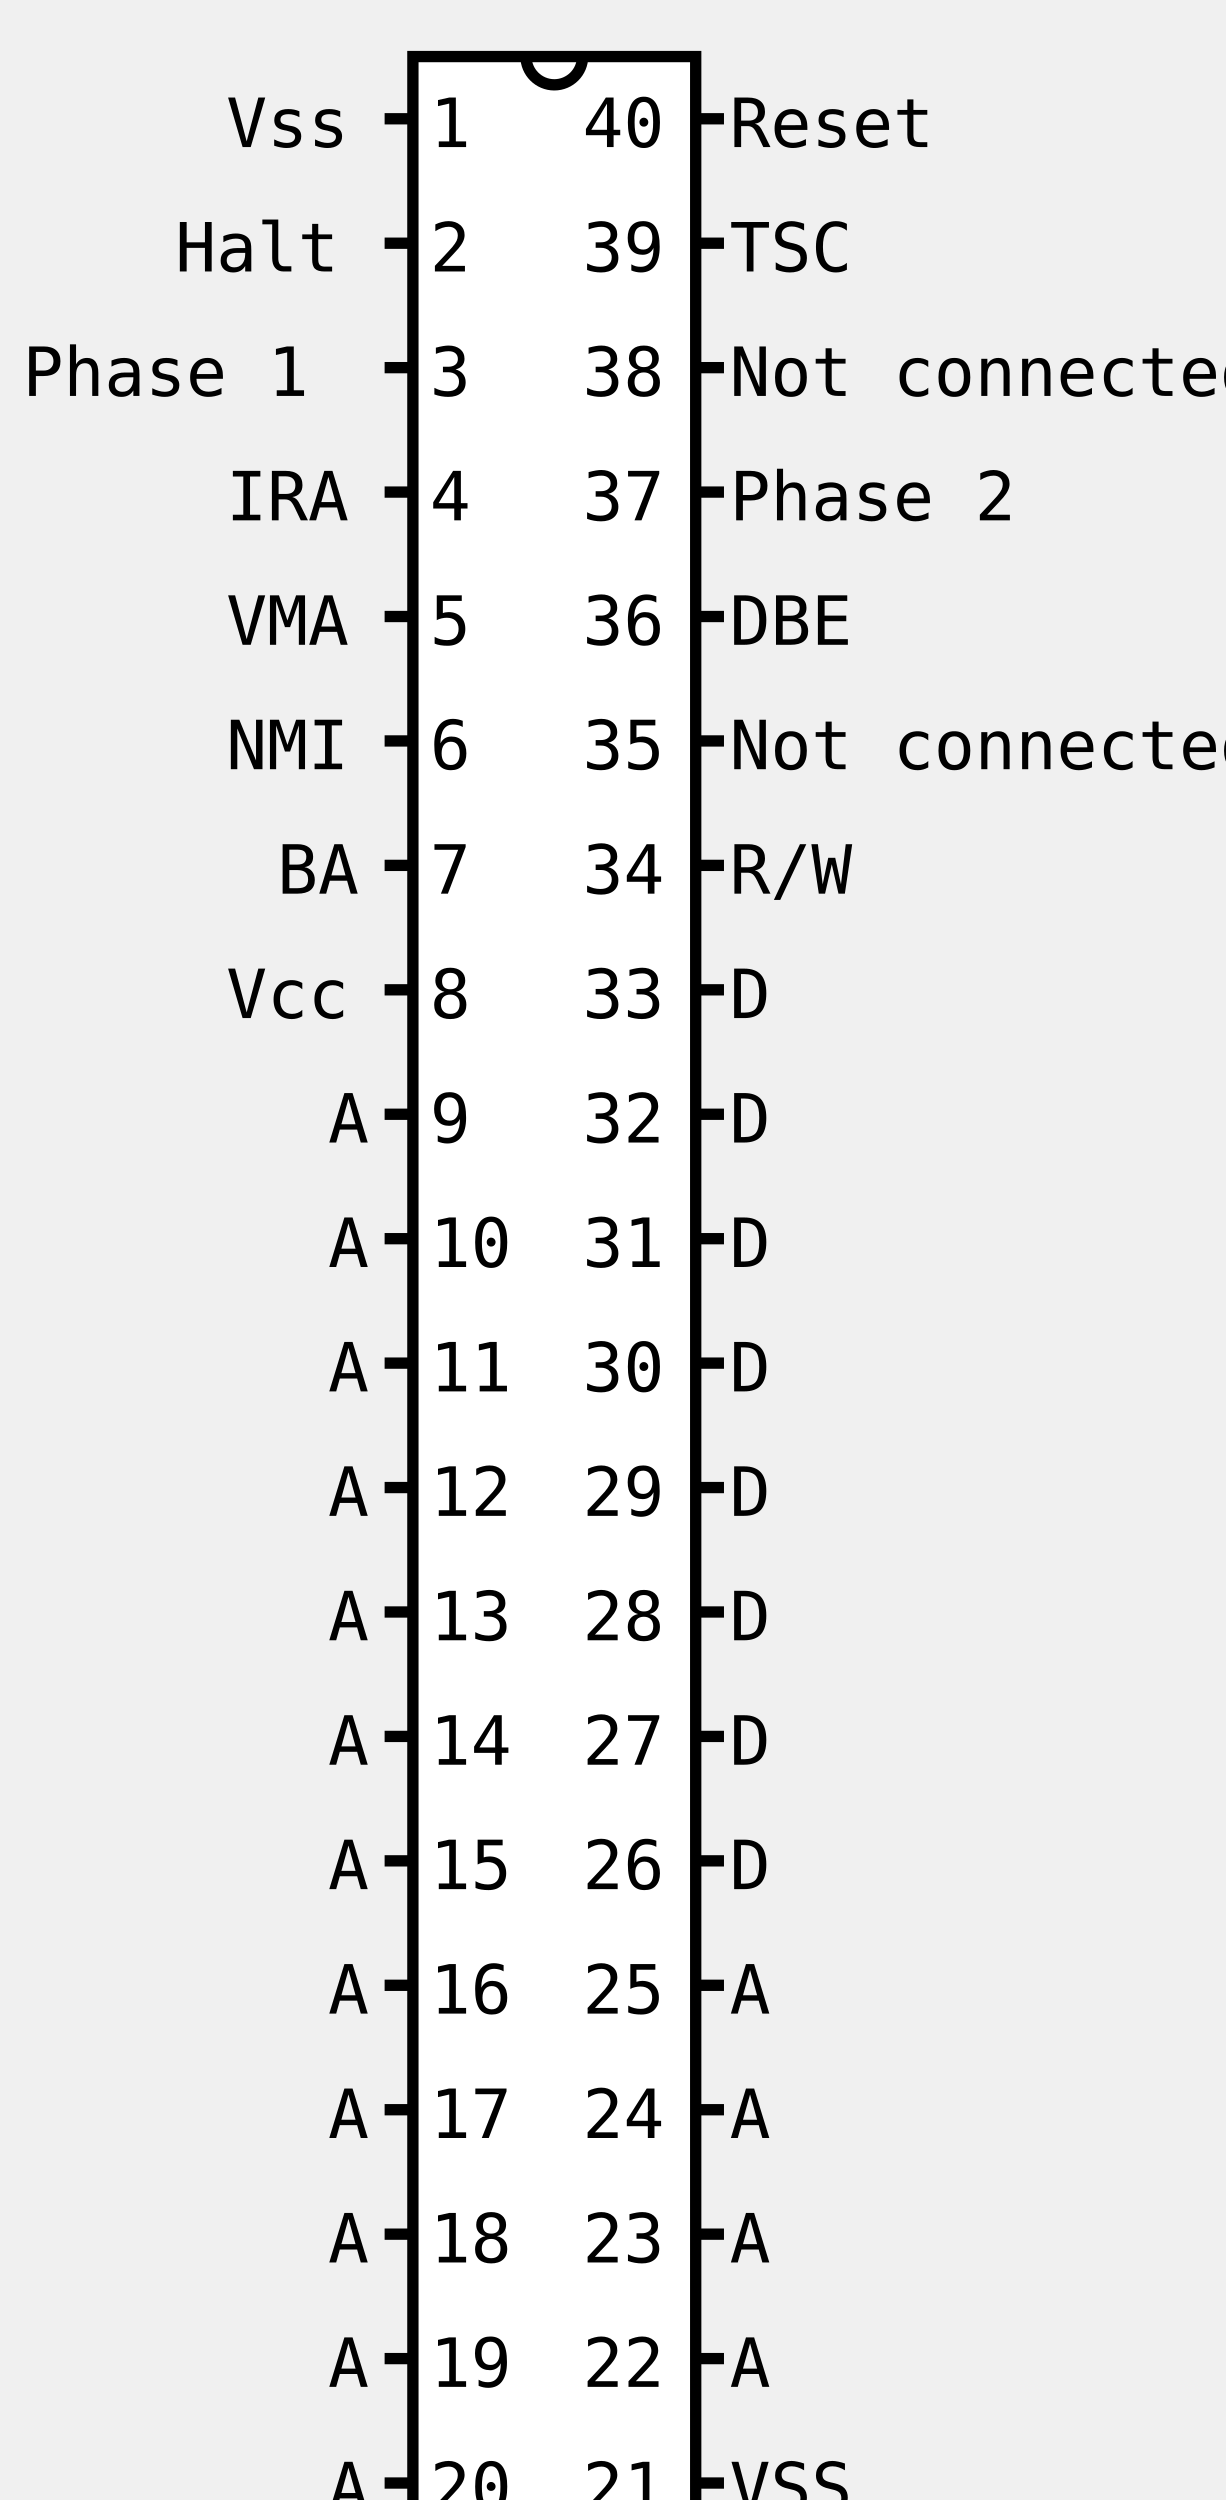
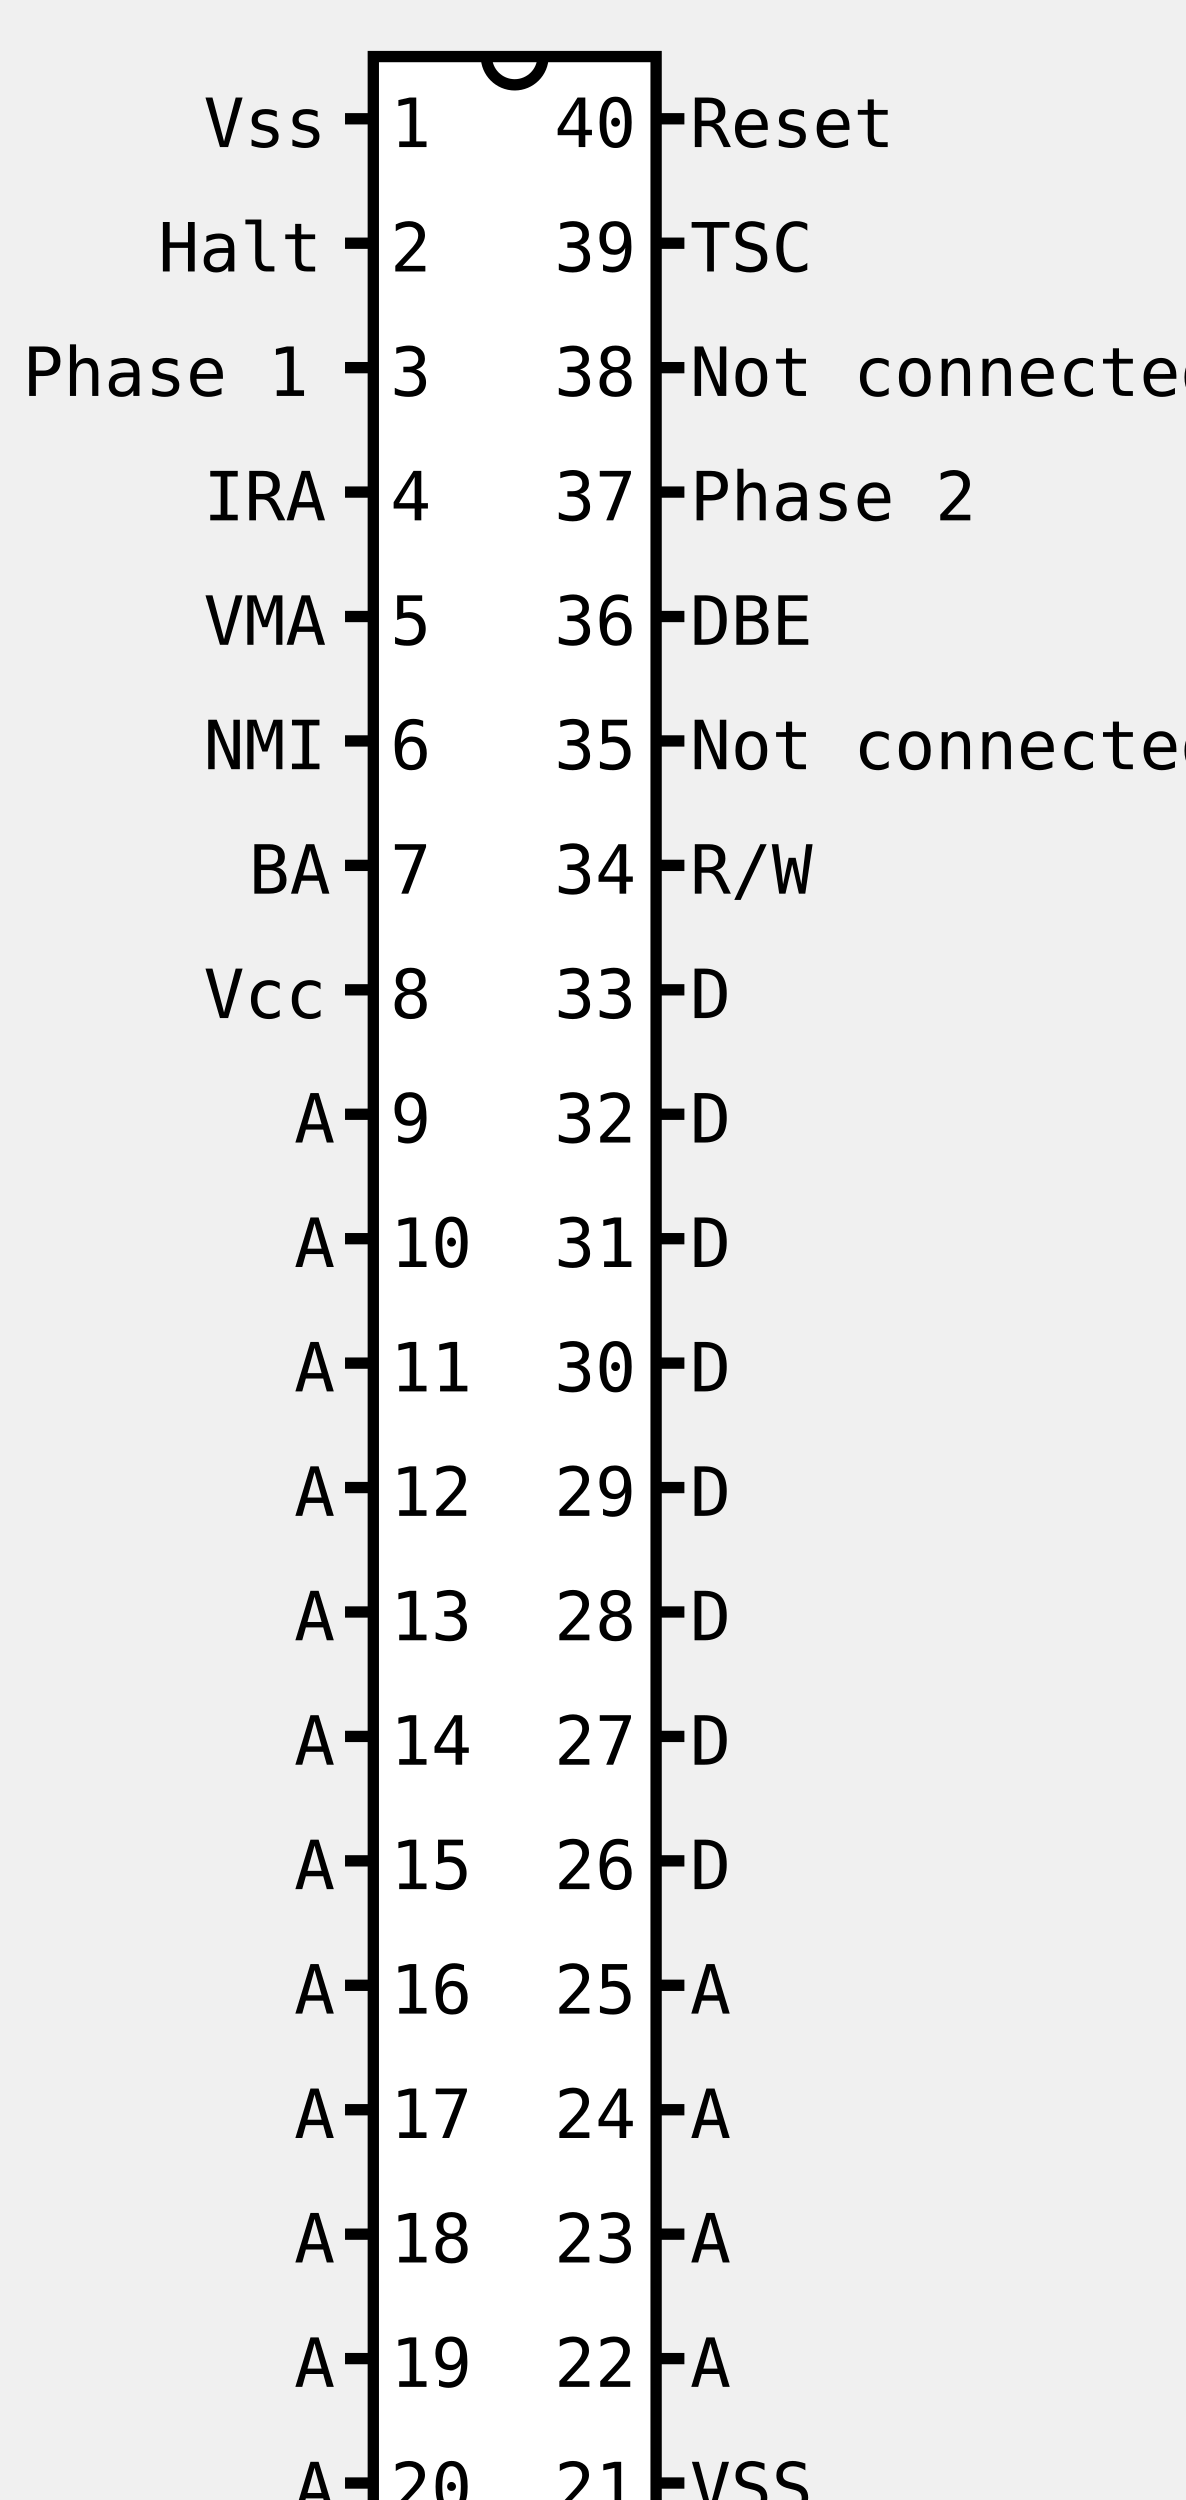
<svg xmlns="http://www.w3.org/2000/svg" version="1.1">
-   <rect x="73" y="10" width="50" height="440" fill="white" stroke-width="2" stroke="black" />
-   <path d="M93 10   A 5 5 0 0 0 103 10" stroke="black" fill="black" fill-opacity="0" stroke-width="2" />
-   <line x1="123" y1="21" x2="128" y2="21" stroke="black" stroke-width="2" />
-   <text x="103" y="26" font-family="monospace" fill="black">40</text>
-   <text x="129" y="26" transform="rotate(0 129 26)" font-family="monospace" fill="black">Reset</text>
-   <line x1="123" y1="43" x2="128" y2="43" stroke="black" stroke-width="2" />
-   <text x="103" y="48" font-family="monospace" fill="black">39</text>
-   <text x="129" y="48" transform="rotate(0 129 48)" font-family="monospace" fill="black">TSC</text>
-   <line x1="123" y1="65" x2="128" y2="65" stroke="black" stroke-width="2" />
-   <text x="103" y="70" font-family="monospace" fill="black">38</text>
-   <text x="129" y="70" transform="rotate(0 129 70)" font-family="monospace" fill="black">Not connected</text>
-   <line x1="123" y1="87" x2="128" y2="87" stroke="black" stroke-width="2" />
-   <text x="103" y="92" font-family="monospace" fill="black">37</text>
-   <text x="129" y="92" transform="rotate(0 129 92)" font-family="monospace" fill="black">Phase 2</text>
-   <line x1="123" y1="109" x2="128" y2="109" stroke="black" stroke-width="2" />
-   <text x="103" y="114" font-family="monospace" fill="black">36</text>
-   <text x="129" y="114" transform="rotate(0 129 114)" font-family="monospace" fill="black">DBE</text>
-   <line x1="123" y1="131" x2="128" y2="131" stroke="black" stroke-width="2" />
-   <text x="103" y="136" font-family="monospace" fill="black">35</text>
-   <text x="129" y="136" transform="rotate(0 129 136)" font-family="monospace" fill="black">Not connected</text>
-   <line x1="123" y1="153" x2="128" y2="153" stroke="black" stroke-width="2" />
-   <text x="103" y="158" font-family="monospace" fill="black">34</text>
-   <text x="129" y="158" transform="rotate(0 129 158)" font-family="monospace" fill="black">R/W</text>
-   <line x1="123" y1="175" x2="128" y2="175" stroke="black" stroke-width="2" />
-   <text x="103" y="180" font-family="monospace" fill="black">33</text>
-   <text x="129" y="180" transform="rotate(0 129 180)" font-family="monospace" fill="black">D</text>
-   <line x1="123" y1="197" x2="128" y2="197" stroke="black" stroke-width="2" />
-   <text x="103" y="202" font-family="monospace" fill="black">32</text>
-   <text x="129" y="202" transform="rotate(0 129 202)" font-family="monospace" fill="black">D</text>
-   <line x1="123" y1="219" x2="128" y2="219" stroke="black" stroke-width="2" />
-   <text x="103" y="224" font-family="monospace" fill="black">31</text>
-   <text x="129" y="224" transform="rotate(0 129 224)" font-family="monospace" fill="black">D</text>
-   <line x1="123" y1="241" x2="128" y2="241" stroke="black" stroke-width="2" />
-   <text x="103" y="246" font-family="monospace" fill="black">30</text>
-   <text x="129" y="246" transform="rotate(0 129 246)" font-family="monospace" fill="black">D</text>
-   <line x1="123" y1="263" x2="128" y2="263" stroke="black" stroke-width="2" />
-   <text x="103" y="268" font-family="monospace" fill="black">29</text>
-   <text x="129" y="268" transform="rotate(0 129 268)" font-family="monospace" fill="black">D</text>
-   <line x1="123" y1="285" x2="128" y2="285" stroke="black" stroke-width="2" />
-   <text x="103" y="290" font-family="monospace" fill="black">28</text>
-   <text x="129" y="290" transform="rotate(0 129 290)" font-family="monospace" fill="black">D</text>
-   <line x1="123" y1="307" x2="128" y2="307" stroke="black" stroke-width="2" />
-   <text x="103" y="312" font-family="monospace" fill="black">27</text>
-   <text x="129" y="312" transform="rotate(0 129 312)" font-family="monospace" fill="black">D</text>
-   <line x1="123" y1="329" x2="128" y2="329" stroke="black" stroke-width="2" />
-   <text x="103" y="334" font-family="monospace" fill="black">26</text>
-   <text x="129" y="334" transform="rotate(0 129 334)" font-family="monospace" fill="black">D</text>
-   <line x1="123" y1="351" x2="128" y2="351" stroke="black" stroke-width="2" />
-   <text x="103" y="356" font-family="monospace" fill="black">25</text>
-   <text x="129" y="356" transform="rotate(0 129 356)" font-family="monospace" fill="black">A</text>
-   <line x1="123" y1="373" x2="128" y2="373" stroke="black" stroke-width="2" />
-   <text x="103" y="378" font-family="monospace" fill="black">24</text>
-   <text x="129" y="378" transform="rotate(0 129 378)" font-family="monospace" fill="black">A</text>
-   <line x1="123" y1="395" x2="128" y2="395" stroke="black" stroke-width="2" />
-   <text x="103" y="400" font-family="monospace" fill="black">23</text>
-   <text x="129" y="400" transform="rotate(0 129 400)" font-family="monospace" fill="black">A</text>
-   <line x1="123" y1="417" x2="128" y2="417" stroke="black" stroke-width="2" />
-   <text x="103" y="422" font-family="monospace" fill="black">22</text>
-   <text x="129" y="422" transform="rotate(0 129 422)" font-family="monospace" fill="black">A</text>
-   <line x1="123" y1="439" x2="128" y2="439" stroke="black" stroke-width="2" />
-   <text x="103" y="444" font-family="monospace" fill="black">21</text>
-   <text x="129" y="444" transform="rotate(0 129 444)" font-family="monospace" fill="black">VSS</text>
-   <line x1="73" y1="21" x2="68" y2="21" stroke="black" stroke-width="2" />
-   <text x="76" y="26" font-family="monospace" fill="black">1</text>
-   <text x="40" y="26" transform="rotate(0 40 26)" font-family="monospace" fill="black">Vss</text>
-   <line x1="73" y1="43" x2="68" y2="43" stroke="black" stroke-width="2" />
-   <text x="76" y="48" font-family="monospace" fill="black">2</text>
-   <text x="31" y="48" transform="rotate(0 31 48)" font-family="monospace" fill="black">Halt</text>
-   <line x1="73" y1="65" x2="68" y2="65" stroke="black" stroke-width="2" />
-   <text x="76" y="70" font-family="monospace" fill="black">3</text>
-   <text x="4" y="70" transform="rotate(0 4 70)" font-family="monospace" fill="black">Phase 1</text>
-   <line x1="73" y1="87" x2="68" y2="87" stroke="black" stroke-width="2" />
-   <text x="76" y="92" font-family="monospace" fill="black">4</text>
-   <text x="40" y="92" transform="rotate(0 40 92)" font-family="monospace" fill="black">IRA</text>
-   <line x1="73" y1="109" x2="68" y2="109" stroke="black" stroke-width="2" />
-   <text x="76" y="114" font-family="monospace" fill="black">5</text>
-   <text x="40" y="114" transform="rotate(0 40 114)" font-family="monospace" fill="black">VMA</text>
-   <line x1="73" y1="131" x2="68" y2="131" stroke="black" stroke-width="2" />
-   <text x="76" y="136" font-family="monospace" fill="black">6</text>
-   <text x="40" y="136" transform="rotate(0 40 136)" font-family="monospace" fill="black">NMI</text>
-   <line x1="73" y1="153" x2="68" y2="153" stroke="black" stroke-width="2" />
-   <text x="76" y="158" font-family="monospace" fill="black">7</text>
-   <text x="49" y="158" transform="rotate(0 49 158)" font-family="monospace" fill="black">BA</text>
-   <line x1="73" y1="175" x2="68" y2="175" stroke="black" stroke-width="2" />
-   <text x="76" y="180" font-family="monospace" fill="black">8</text>
-   <text x="40" y="180" transform="rotate(0 40 180)" font-family="monospace" fill="black">Vcc</text>
-   <line x1="73" y1="197" x2="68" y2="197" stroke="black" stroke-width="2" />
-   <text x="76" y="202" font-family="monospace" fill="black">9</text>
-   <text x="58" y="202" transform="rotate(0 58 202)" font-family="monospace" fill="black">A</text>
-   <line x1="73" y1="219" x2="68" y2="219" stroke="black" stroke-width="2" />
-   <text x="76" y="224" font-family="monospace" fill="black">10</text>
-   <text x="58" y="224" transform="rotate(0 58 224)" font-family="monospace" fill="black">A</text>
-   <line x1="73" y1="241" x2="68" y2="241" stroke="black" stroke-width="2" />
-   <text x="76" y="246" font-family="monospace" fill="black">11</text>
-   <text x="58" y="246" transform="rotate(0 58 246)" font-family="monospace" fill="black">A</text>
-   <line x1="73" y1="263" x2="68" y2="263" stroke="black" stroke-width="2" />
-   <text x="76" y="268" font-family="monospace" fill="black">12</text>
-   <text x="58" y="268" transform="rotate(0 58 268)" font-family="monospace" fill="black">A</text>
-   <line x1="73" y1="285" x2="68" y2="285" stroke="black" stroke-width="2" />
-   <text x="76" y="290" font-family="monospace" fill="black">13</text>
-   <text x="58" y="290" transform="rotate(0 58 290)" font-family="monospace" fill="black">A</text>
-   <line x1="73" y1="307" x2="68" y2="307" stroke="black" stroke-width="2" />
-   <text x="76" y="312" font-family="monospace" fill="black">14</text>
-   <text x="58" y="312" transform="rotate(0 58 312)" font-family="monospace" fill="black">A</text>
-   <line x1="73" y1="329" x2="68" y2="329" stroke="black" stroke-width="2" />
-   <text x="76" y="334" font-family="monospace" fill="black">15</text>
-   <text x="58" y="334" transform="rotate(0 58 334)" font-family="monospace" fill="black">A</text>
-   <line x1="73" y1="351" x2="68" y2="351" stroke="black" stroke-width="2" />
-   <text x="76" y="356" font-family="monospace" fill="black">16</text>
-   <text x="58" y="356" transform="rotate(0 58 356)" font-family="monospace" fill="black">A</text>
-   <line x1="73" y1="373" x2="68" y2="373" stroke="black" stroke-width="2" />
-   <text x="76" y="378" font-family="monospace" fill="black">17</text>
-   <text x="58" y="378" transform="rotate(0 58 378)" font-family="monospace" fill="black">A</text>
-   <line x1="73" y1="395" x2="68" y2="395" stroke="black" stroke-width="2" />
-   <text x="76" y="400" font-family="monospace" fill="black">18</text>
-   <text x="58" y="400" transform="rotate(0 58 400)" font-family="monospace" fill="black">A</text>
-   <line x1="73" y1="417" x2="68" y2="417" stroke="black" stroke-width="2" />
-   <text x="76" y="422" font-family="monospace" fill="black">19</text>
-   <text x="58" y="422" transform="rotate(0 58 422)" font-family="monospace" fill="black">A</text>
-   <line x1="73" y1="439" x2="68" y2="439" stroke="black" stroke-width="2" />
-   <text x="76" y="444" font-family="monospace" fill="black">20</text>
-   <text x="58" y="444" transform="rotate(0 58 444)" font-family="monospace" fill="black">A</text>
+   <rect x="66" y="10" width="50" height="440" fill="white" stroke-width="2" stroke="black" />
+   <path d="M86 10   A 5 5 0 0 0 96 10" stroke="black" fill="black" fill-opacity="0" stroke-width="2" />
+   <line x1="116" y1="21" x2="121" y2="21" stroke="black" stroke-width="2" />
+   <text x="98" y="26" font-family="monospace" fill="black">40</text>
+   <text x="122" y="26" transform="rotate(0 122 26)" font-family="monospace" fill="black">Reset</text>
+   <line x1="116" y1="43" x2="121" y2="43" stroke="black" stroke-width="2" />
+   <text x="98" y="48" font-family="monospace" fill="black">39</text>
+   <text x="122" y="48" transform="rotate(0 122 48)" font-family="monospace" fill="black">TSC</text>
+   <line x1="116" y1="65" x2="121" y2="65" stroke="black" stroke-width="2" />
+   <text x="98" y="70" font-family="monospace" fill="black">38</text>
+   <text x="122" y="70" transform="rotate(0 122 70)" font-family="monospace" fill="black">Not connected</text>
+   <line x1="116" y1="87" x2="121" y2="87" stroke="black" stroke-width="2" />
+   <text x="98" y="92" font-family="monospace" fill="black">37</text>
+   <text x="122" y="92" transform="rotate(0 122 92)" font-family="monospace" fill="black">Phase 2</text>
+   <line x1="116" y1="109" x2="121" y2="109" stroke="black" stroke-width="2" />
+   <text x="98" y="114" font-family="monospace" fill="black">36</text>
+   <text x="122" y="114" transform="rotate(0 122 114)" font-family="monospace" fill="black">DBE</text>
+   <line x1="116" y1="131" x2="121" y2="131" stroke="black" stroke-width="2" />
+   <text x="98" y="136" font-family="monospace" fill="black">35</text>
+   <text x="122" y="136" transform="rotate(0 122 136)" font-family="monospace" fill="black">Not connected</text>
+   <line x1="116" y1="153" x2="121" y2="153" stroke="black" stroke-width="2" />
+   <text x="98" y="158" font-family="monospace" fill="black">34</text>
+   <text x="122" y="158" transform="rotate(0 122 158)" font-family="monospace" fill="black">R/W</text>
+   <line x1="116" y1="175" x2="121" y2="175" stroke="black" stroke-width="2" />
+   <text x="98" y="180" font-family="monospace" fill="black">33</text>
+   <text x="122" y="180" transform="rotate(0 122 180)" font-family="monospace" fill="black">D</text>
+   <line x1="116" y1="197" x2="121" y2="197" stroke="black" stroke-width="2" />
+   <text x="98" y="202" font-family="monospace" fill="black">32</text>
+   <text x="122" y="202" transform="rotate(0 122 202)" font-family="monospace" fill="black">D</text>
+   <line x1="116" y1="219" x2="121" y2="219" stroke="black" stroke-width="2" />
+   <text x="98" y="224" font-family="monospace" fill="black">31</text>
+   <text x="122" y="224" transform="rotate(0 122 224)" font-family="monospace" fill="black">D</text>
+   <line x1="116" y1="241" x2="121" y2="241" stroke="black" stroke-width="2" />
+   <text x="98" y="246" font-family="monospace" fill="black">30</text>
+   <text x="122" y="246" transform="rotate(0 122 246)" font-family="monospace" fill="black">D</text>
+   <line x1="116" y1="263" x2="121" y2="263" stroke="black" stroke-width="2" />
+   <text x="98" y="268" font-family="monospace" fill="black">29</text>
+   <text x="122" y="268" transform="rotate(0 122 268)" font-family="monospace" fill="black">D</text>
+   <line x1="116" y1="285" x2="121" y2="285" stroke="black" stroke-width="2" />
+   <text x="98" y="290" font-family="monospace" fill="black">28</text>
+   <text x="122" y="290" transform="rotate(0 122 290)" font-family="monospace" fill="black">D</text>
+   <line x1="116" y1="307" x2="121" y2="307" stroke="black" stroke-width="2" />
+   <text x="98" y="312" font-family="monospace" fill="black">27</text>
+   <text x="122" y="312" transform="rotate(0 122 312)" font-family="monospace" fill="black">D</text>
+   <line x1="116" y1="329" x2="121" y2="329" stroke="black" stroke-width="2" />
+   <text x="98" y="334" font-family="monospace" fill="black">26</text>
+   <text x="122" y="334" transform="rotate(0 122 334)" font-family="monospace" fill="black">D</text>
+   <line x1="116" y1="351" x2="121" y2="351" stroke="black" stroke-width="2" />
+   <text x="98" y="356" font-family="monospace" fill="black">25</text>
+   <text x="122" y="356" transform="rotate(0 122 356)" font-family="monospace" fill="black">A</text>
+   <line x1="116" y1="373" x2="121" y2="373" stroke="black" stroke-width="2" />
+   <text x="98" y="378" font-family="monospace" fill="black">24</text>
+   <text x="122" y="378" transform="rotate(0 122 378)" font-family="monospace" fill="black">A</text>
+   <line x1="116" y1="395" x2="121" y2="395" stroke="black" stroke-width="2" />
+   <text x="98" y="400" font-family="monospace" fill="black">23</text>
+   <text x="122" y="400" transform="rotate(0 122 400)" font-family="monospace" fill="black">A</text>
+   <line x1="116" y1="417" x2="121" y2="417" stroke="black" stroke-width="2" />
+   <text x="98" y="422" font-family="monospace" fill="black">22</text>
+   <text x="122" y="422" transform="rotate(0 122 422)" font-family="monospace" fill="black">A</text>
+   <line x1="116" y1="439" x2="121" y2="439" stroke="black" stroke-width="2" />
+   <text x="98" y="444" font-family="monospace" fill="black">21</text>
+   <text x="122" y="444" transform="rotate(0 122 444)" font-family="monospace" fill="black">VSS</text>
+   <line x1="66" y1="21" x2="61" y2="21" stroke="black" stroke-width="2" />
+   <text x="69" y="26" font-family="monospace" fill="black">1</text>
+   <text x="36" y="26" transform="rotate(0 36 26)" font-family="monospace" fill="black" textLength="24">Vss</text>
+   <line x1="66" y1="43" x2="61" y2="43" stroke="black" stroke-width="2" />
+   <text x="69" y="48" font-family="monospace" fill="black">2</text>
+   <text x="28" y="48" transform="rotate(0 28 48)" font-family="monospace" fill="black" textLength="32">Halt</text>
+   <line x1="66" y1="65" x2="61" y2="65" stroke="black" stroke-width="2" />
+   <text x="69" y="70" font-family="monospace" fill="black">3</text>
+   <text x="4" y="70" transform="rotate(0 4 70)" font-family="monospace" fill="black" textLength="56">Phase 1</text>
+   <line x1="66" y1="87" x2="61" y2="87" stroke="black" stroke-width="2" />
+   <text x="69" y="92" font-family="monospace" fill="black">4</text>
+   <text x="36" y="92" transform="rotate(0 36 92)" font-family="monospace" fill="black" textLength="24">IRA</text>
+   <line x1="66" y1="109" x2="61" y2="109" stroke="black" stroke-width="2" />
+   <text x="69" y="114" font-family="monospace" fill="black">5</text>
+   <text x="36" y="114" transform="rotate(0 36 114)" font-family="monospace" fill="black" textLength="24">VMA</text>
+   <line x1="66" y1="131" x2="61" y2="131" stroke="black" stroke-width="2" />
+   <text x="69" y="136" font-family="monospace" fill="black">6</text>
+   <text x="36" y="136" transform="rotate(0 36 136)" font-family="monospace" fill="black" textLength="24">NMI</text>
+   <line x1="66" y1="153" x2="61" y2="153" stroke="black" stroke-width="2" />
+   <text x="69" y="158" font-family="monospace" fill="black">7</text>
+   <text x="44" y="158" transform="rotate(0 44 158)" font-family="monospace" fill="black" textLength="16">BA</text>
+   <line x1="66" y1="175" x2="61" y2="175" stroke="black" stroke-width="2" />
+   <text x="69" y="180" font-family="monospace" fill="black">8</text>
+   <text x="36" y="180" transform="rotate(0 36 180)" font-family="monospace" fill="black" textLength="24">Vcc</text>
+   <line x1="66" y1="197" x2="61" y2="197" stroke="black" stroke-width="2" />
+   <text x="69" y="202" font-family="monospace" fill="black">9</text>
+   <text x="52" y="202" transform="rotate(0 52 202)" font-family="monospace" fill="black" textLength="8">A</text>
+   <line x1="66" y1="219" x2="61" y2="219" stroke="black" stroke-width="2" />
+   <text x="69" y="224" font-family="monospace" fill="black">10</text>
+   <text x="52" y="224" transform="rotate(0 52 224)" font-family="monospace" fill="black" textLength="8">A</text>
+   <line x1="66" y1="241" x2="61" y2="241" stroke="black" stroke-width="2" />
+   <text x="69" y="246" font-family="monospace" fill="black">11</text>
+   <text x="52" y="246" transform="rotate(0 52 246)" font-family="monospace" fill="black" textLength="8">A</text>
+   <line x1="66" y1="263" x2="61" y2="263" stroke="black" stroke-width="2" />
+   <text x="69" y="268" font-family="monospace" fill="black">12</text>
+   <text x="52" y="268" transform="rotate(0 52 268)" font-family="monospace" fill="black" textLength="8">A</text>
+   <line x1="66" y1="285" x2="61" y2="285" stroke="black" stroke-width="2" />
+   <text x="69" y="290" font-family="monospace" fill="black">13</text>
+   <text x="52" y="290" transform="rotate(0 52 290)" font-family="monospace" fill="black" textLength="8">A</text>
+   <line x1="66" y1="307" x2="61" y2="307" stroke="black" stroke-width="2" />
+   <text x="69" y="312" font-family="monospace" fill="black">14</text>
+   <text x="52" y="312" transform="rotate(0 52 312)" font-family="monospace" fill="black" textLength="8">A</text>
+   <line x1="66" y1="329" x2="61" y2="329" stroke="black" stroke-width="2" />
+   <text x="69" y="334" font-family="monospace" fill="black">15</text>
+   <text x="52" y="334" transform="rotate(0 52 334)" font-family="monospace" fill="black" textLength="8">A</text>
+   <line x1="66" y1="351" x2="61" y2="351" stroke="black" stroke-width="2" />
+   <text x="69" y="356" font-family="monospace" fill="black">16</text>
+   <text x="52" y="356" transform="rotate(0 52 356)" font-family="monospace" fill="black" textLength="8">A</text>
+   <line x1="66" y1="373" x2="61" y2="373" stroke="black" stroke-width="2" />
+   <text x="69" y="378" font-family="monospace" fill="black">17</text>
+   <text x="52" y="378" transform="rotate(0 52 378)" font-family="monospace" fill="black" textLength="8">A</text>
+   <line x1="66" y1="395" x2="61" y2="395" stroke="black" stroke-width="2" />
+   <text x="69" y="400" font-family="monospace" fill="black">18</text>
+   <text x="52" y="400" transform="rotate(0 52 400)" font-family="monospace" fill="black" textLength="8">A</text>
+   <line x1="66" y1="417" x2="61" y2="417" stroke="black" stroke-width="2" />
+   <text x="69" y="422" font-family="monospace" fill="black">19</text>
+   <text x="52" y="422" transform="rotate(0 52 422)" font-family="monospace" fill="black" textLength="8">A</text>
+   <line x1="66" y1="439" x2="61" y2="439" stroke="black" stroke-width="2" />
+   <text x="69" y="444" font-family="monospace" fill="black">20</text>
+   <text x="52" y="444" transform="rotate(0 52 444)" font-family="monospace" fill="black" textLength="8">A</text>
</svg>
